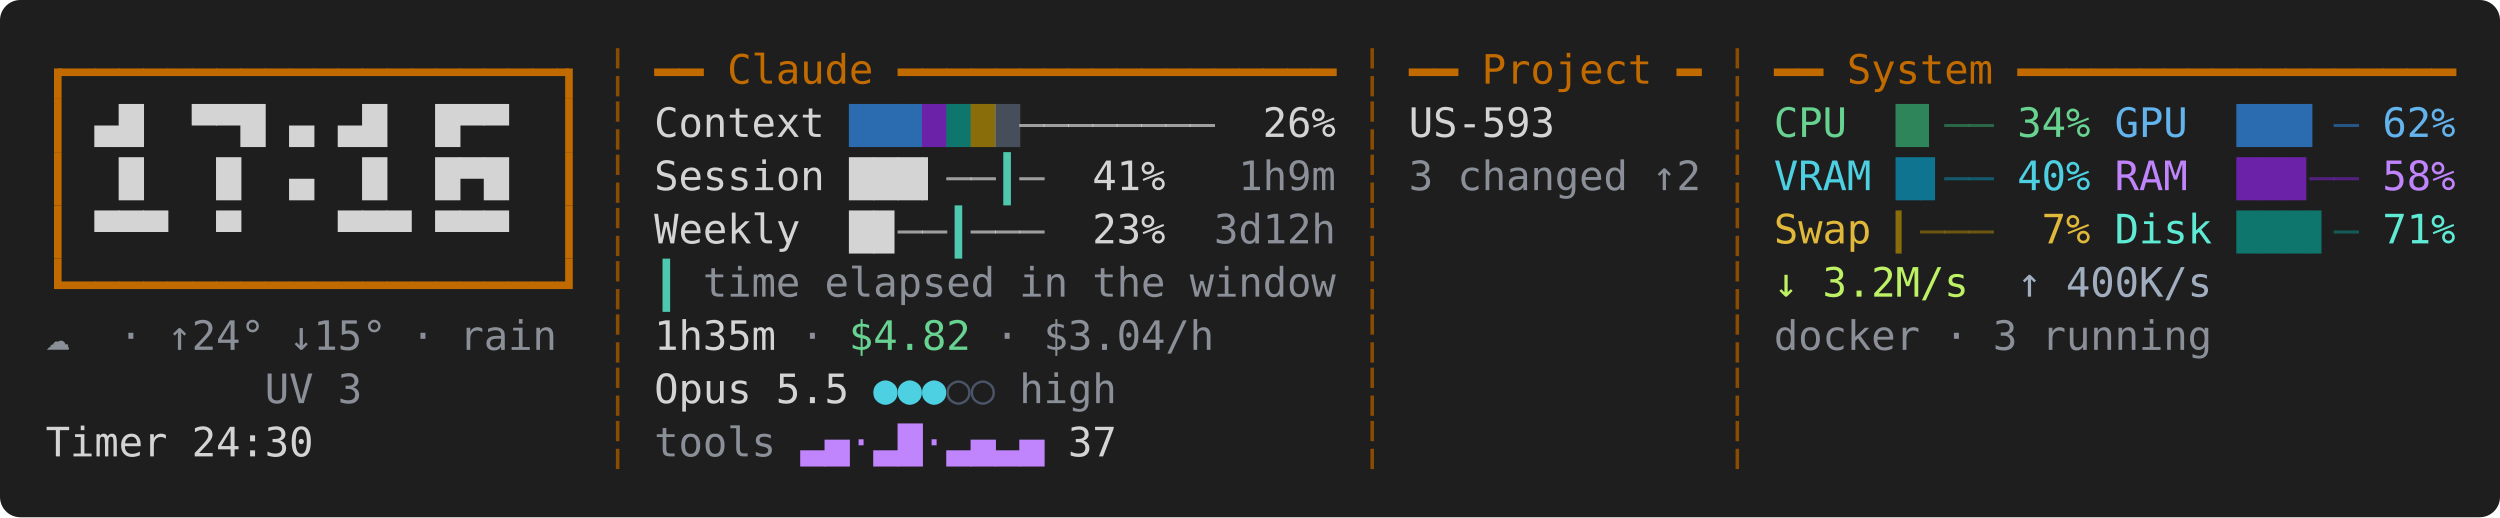
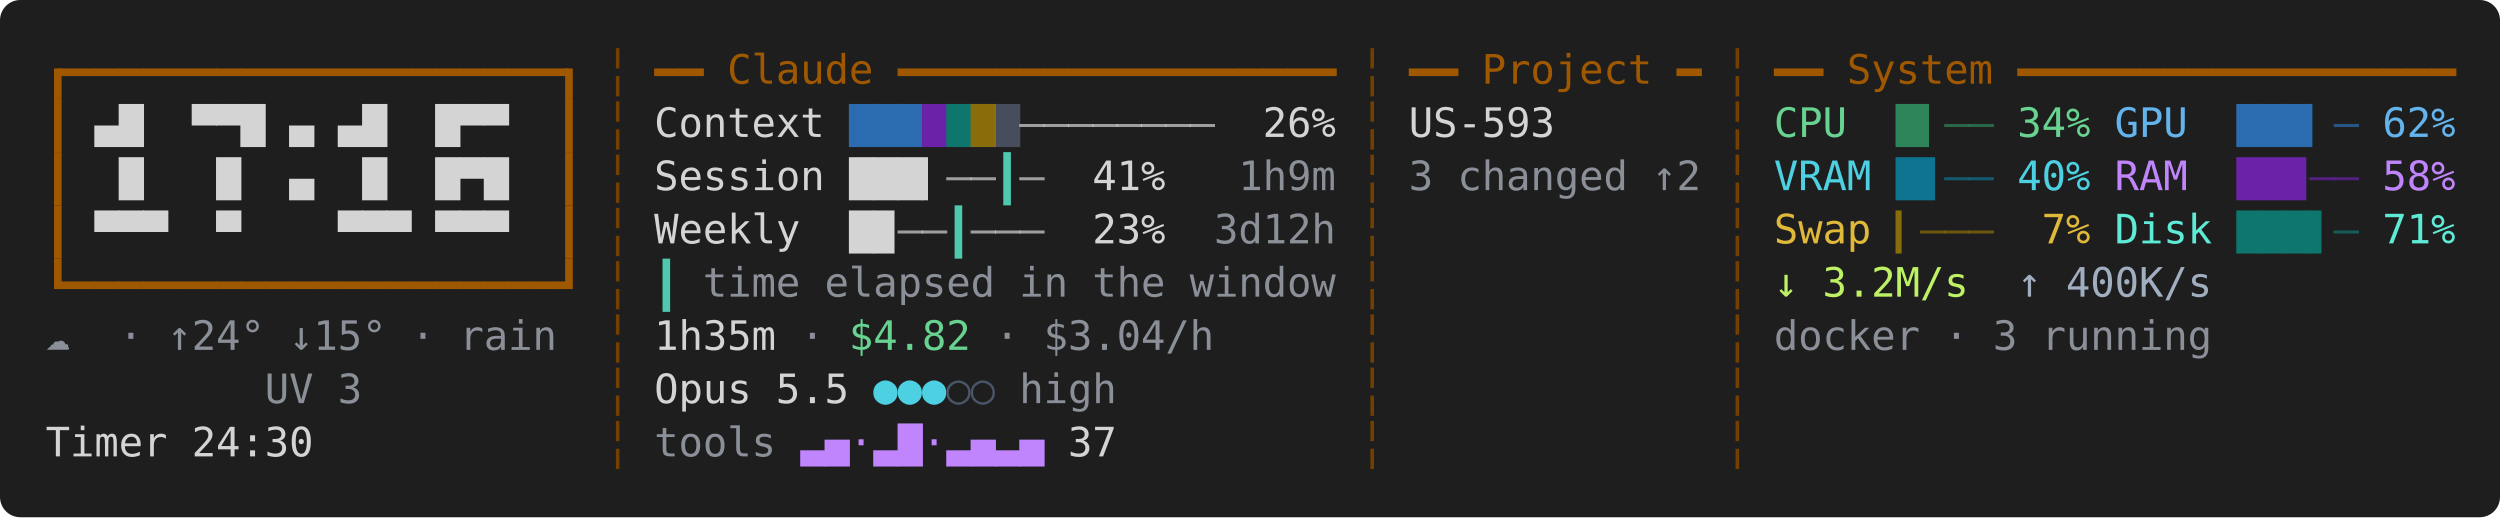
<svg xmlns="http://www.w3.org/2000/svg" width="986" height="204" viewBox="0 0 986 204" font-family="DejaVu Sans Mono, Menlo, Consolas, monospace" font-size="16">
  <rect width="986" height="204" rx="8" fill="#1e1e1e" />
-   <line x1="22.8" y1="28.5" x2="27.6" y2="28.5" stroke="#c06a00" stroke-width="3" />
-   <line x1="22.8" y1="27.0" x2="22.8" y2="39.0" stroke="#c06a00" stroke-width="3" />
-   <line x1="27.6" y1="28.5" x2="37.6" y2="28.5" stroke="#c06a00" stroke-width="3" />
-   <line x1="37.2" y1="28.5" x2="47.2" y2="28.5" stroke="#c06a00" stroke-width="3" />
-   <line x1="46.8" y1="28.5" x2="56.8" y2="28.5" stroke="#c06a00" stroke-width="3" />
-   <line x1="56.4" y1="28.5" x2="66.4" y2="28.5" stroke="#c06a00" stroke-width="3" />
-   <line x1="66.0" y1="28.5" x2="76.0" y2="28.5" stroke="#c06a00" stroke-width="3" />
-   <line x1="75.6" y1="28.5" x2="85.6" y2="28.5" stroke="#c06a00" stroke-width="3" />
-   <line x1="85.2" y1="28.5" x2="95.2" y2="28.5" stroke="#c06a00" stroke-width="3" />
-   <line x1="94.8" y1="28.5" x2="104.8" y2="28.5" stroke="#c06a00" stroke-width="3" />
-   <line x1="104.4" y1="28.5" x2="114.4" y2="28.5" stroke="#c06a00" stroke-width="3" />
-   <line x1="114.0" y1="28.5" x2="124.0" y2="28.5" stroke="#c06a00" stroke-width="3" />
-   <line x1="123.6" y1="28.5" x2="133.6" y2="28.5" stroke="#c06a00" stroke-width="3" />
-   <line x1="133.2" y1="28.5" x2="143.2" y2="28.5" stroke="#c06a00" stroke-width="3" />
-   <line x1="142.8" y1="28.5" x2="152.8" y2="28.5" stroke="#c06a00" stroke-width="3" />
-   <line x1="152.4" y1="28.5" x2="162.4" y2="28.5" stroke="#c06a00" stroke-width="3" />
-   <line x1="162.0" y1="28.5" x2="172.0" y2="28.5" stroke="#c06a00" stroke-width="3" />
-   <line x1="171.6" y1="28.5" x2="181.6" y2="28.5" stroke="#c06a00" stroke-width="3" />
-   <line x1="181.2" y1="28.5" x2="191.2" y2="28.5" stroke="#c06a00" stroke-width="3" />
-   <line x1="190.8" y1="28.5" x2="200.8" y2="28.5" stroke="#c06a00" stroke-width="3" />
-   <line x1="200.4" y1="28.5" x2="210.4" y2="28.5" stroke="#c06a00" stroke-width="3" />
-   <line x1="210.0" y1="28.5" x2="220.0" y2="28.5" stroke="#c06a00" stroke-width="3" />
-   <line x1="224.4" y1="28.5" x2="219.6" y2="28.5" stroke="#c06a00" stroke-width="3" />
-   <line x1="224.4" y1="27.0" x2="224.4" y2="39.0" stroke="#c06a00" stroke-width="3" />
-   <line x1="243.6" y1="19" x2="243.6" y2="27.0" stroke="#8a4c00" stroke-width="1.4" />
-   <line x1="243.6" y1="30.0" x2="243.6" y2="38" stroke="#8a4c00" stroke-width="1.4" />
-   <line x1="258.0" y1="28.5" x2="268.0" y2="28.5" stroke="#c06a00" stroke-width="3" />
-   <line x1="267.6" y1="28.5" x2="277.6" y2="28.5" stroke="#c06a00" stroke-width="3" />
-   <text x="286.8" y="33" fill="#c06a00">C</text>
-   <text x="296.4" y="33" fill="#c06a00">l</text>
-   <text x="306.0" y="33" fill="#c06a00">a</text>
-   <text x="315.6" y="33" fill="#c06a00">u</text>
-   <text x="325.2" y="33" fill="#c06a00">d</text>
-   <text x="334.8" y="33" fill="#c06a00">e</text>
-   <line x1="354.0" y1="28.5" x2="364.0" y2="28.5" stroke="#c06a00" stroke-width="3" />
-   <line x1="363.6" y1="28.5" x2="373.6" y2="28.5" stroke="#c06a00" stroke-width="3" />
-   <line x1="373.2" y1="28.5" x2="383.2" y2="28.5" stroke="#c06a00" stroke-width="3" />
-   <line x1="382.8" y1="28.5" x2="392.8" y2="28.5" stroke="#c06a00" stroke-width="3" />
-   <line x1="392.4" y1="28.5" x2="402.4" y2="28.5" stroke="#c06a00" stroke-width="3" />
-   <line x1="402.0" y1="28.5" x2="412.0" y2="28.5" stroke="#c06a00" stroke-width="3" />
-   <line x1="411.6" y1="28.5" x2="421.6" y2="28.5" stroke="#c06a00" stroke-width="3" />
-   <line x1="421.2" y1="28.5" x2="431.2" y2="28.5" stroke="#c06a00" stroke-width="3" />
-   <line x1="430.8" y1="28.5" x2="440.8" y2="28.5" stroke="#c06a00" stroke-width="3" />
-   <line x1="440.4" y1="28.5" x2="450.4" y2="28.5" stroke="#c06a00" stroke-width="3" />
-   <line x1="450.0" y1="28.5" x2="460.0" y2="28.5" stroke="#c06a00" stroke-width="3" />
-   <line x1="459.6" y1="28.5" x2="469.6" y2="28.5" stroke="#c06a00" stroke-width="3" />
-   <line x1="469.2" y1="28.5" x2="479.2" y2="28.5" stroke="#c06a00" stroke-width="3" />
-   <line x1="478.8" y1="28.5" x2="488.8" y2="28.5" stroke="#c06a00" stroke-width="3" />
-   <line x1="488.4" y1="28.5" x2="498.4" y2="28.5" stroke="#c06a00" stroke-width="3" />
-   <line x1="498.0" y1="28.5" x2="508.0" y2="28.5" stroke="#c06a00" stroke-width="3" />
-   <line x1="507.6" y1="28.5" x2="517.6" y2="28.5" stroke="#c06a00" stroke-width="3" />
-   <line x1="517.2" y1="28.5" x2="527.2" y2="28.5" stroke="#c06a00" stroke-width="3" />
-   <line x1="541.2" y1="19" x2="541.2" y2="27.0" stroke="#8a4c00" stroke-width="1.4" />
-   <line x1="541.2" y1="30.0" x2="541.2" y2="38" stroke="#8a4c00" stroke-width="1.4" />
-   <line x1="555.6" y1="28.5" x2="565.6" y2="28.5" stroke="#c06a00" stroke-width="3" />
-   <line x1="565.2" y1="28.5" x2="575.2" y2="28.5" stroke="#c06a00" stroke-width="3" />
-   <text x="584.4" y="33" fill="#c06a00">P</text>
-   <text x="594.0" y="33" fill="#c06a00">r</text>
-   <text x="603.6" y="33" fill="#c06a00">o</text>
-   <text x="613.2" y="33" fill="#c06a00">j</text>
-   <text x="622.8" y="33" fill="#c06a00">e</text>
-   <text x="632.4" y="33" fill="#c06a00">c</text>
-   <text x="642.0" y="33" fill="#c06a00">t</text>
-   <line x1="661.2" y1="28.5" x2="671.2" y2="28.5" stroke="#c06a00" stroke-width="3" />
-   <line x1="685.2" y1="19" x2="685.2" y2="27.0" stroke="#8a4c00" stroke-width="1.4" />
-   <line x1="685.2" y1="30.0" x2="685.2" y2="38" stroke="#8a4c00" stroke-width="1.4" />
-   <line x1="699.6" y1="28.5" x2="709.6" y2="28.5" stroke="#c06a00" stroke-width="3" />
-   <line x1="709.2" y1="28.5" x2="719.2" y2="28.5" stroke="#c06a00" stroke-width="3" />
-   <text x="728.4" y="33" fill="#c06a00">S</text>
-   <text x="738.0" y="33" fill="#c06a00">y</text>
-   <text x="747.6" y="33" fill="#c06a00">s</text>
-   <text x="757.2" y="33" fill="#c06a00">t</text>
-   <text x="766.8" y="33" fill="#c06a00">e</text>
-   <text x="776.4" y="33" fill="#c06a00">m</text>
-   <line x1="795.6" y1="28.5" x2="805.6" y2="28.5" stroke="#c06a00" stroke-width="3" />
-   <line x1="805.2" y1="28.5" x2="815.2" y2="28.5" stroke="#c06a00" stroke-width="3" />
-   <line x1="814.8" y1="28.5" x2="824.8" y2="28.5" stroke="#c06a00" stroke-width="3" />
-   <line x1="824.4" y1="28.5" x2="834.4" y2="28.5" stroke="#c06a00" stroke-width="3" />
-   <line x1="834.0" y1="28.5" x2="844.0" y2="28.5" stroke="#c06a00" stroke-width="3" />
-   <line x1="843.6" y1="28.5" x2="853.6" y2="28.5" stroke="#c06a00" stroke-width="3" />
-   <line x1="853.2" y1="28.5" x2="863.2" y2="28.5" stroke="#c06a00" stroke-width="3" />
-   <line x1="862.8" y1="28.5" x2="872.8" y2="28.5" stroke="#c06a00" stroke-width="3" />
-   <line x1="872.4" y1="28.5" x2="882.4" y2="28.5" stroke="#c06a00" stroke-width="3" />
-   <line x1="882.0" y1="28.5" x2="892.0" y2="28.5" stroke="#c06a00" stroke-width="3" />
-   <line x1="891.6" y1="28.5" x2="901.6" y2="28.5" stroke="#c06a00" stroke-width="3" />
-   <line x1="901.2" y1="28.5" x2="911.2" y2="28.5" stroke="#c06a00" stroke-width="3" />
-   <line x1="910.8" y1="28.5" x2="920.8" y2="28.5" stroke="#c06a00" stroke-width="3" />
-   <line x1="920.4" y1="28.5" x2="930.4" y2="28.5" stroke="#c06a00" stroke-width="3" />
-   <line x1="930.0" y1="28.5" x2="940.0" y2="28.5" stroke="#c06a00" stroke-width="3" />
-   <line x1="939.6" y1="28.5" x2="949.6" y2="28.5" stroke="#c06a00" stroke-width="3" />
-   <line x1="949.2" y1="28.5" x2="959.2" y2="28.5" stroke="#c06a00" stroke-width="3" />
-   <line x1="958.8" y1="28.5" x2="968.8" y2="28.5" stroke="#c06a00" stroke-width="3" />
-   <line x1="22.8" y1="39" x2="22.8" y2="60" stroke="#c06a00" stroke-width="3" />
+   <line x1="22.8" y1="28.5" x2="27.6" y2="28.5" stroke="#a05800" stroke-width="3" />
+   <line x1="22.8" y1="27.0" x2="22.8" y2="39.0" stroke="#a05800" stroke-width="3" />
+   <line x1="27.6" y1="28.5" x2="37.6" y2="28.5" stroke="#a05800" stroke-width="3" />
+   <line x1="37.2" y1="28.5" x2="47.2" y2="28.5" stroke="#a05800" stroke-width="3" />
+   <line x1="46.8" y1="28.5" x2="56.8" y2="28.5" stroke="#a05800" stroke-width="3" />
+   <line x1="56.4" y1="28.5" x2="66.4" y2="28.5" stroke="#a05800" stroke-width="3" />
+   <line x1="66.0" y1="28.5" x2="76.0" y2="28.5" stroke="#a05800" stroke-width="3" />
+   <line x1="75.6" y1="28.5" x2="85.6" y2="28.5" stroke="#a05800" stroke-width="3" />
+   <line x1="85.2" y1="28.5" x2="95.2" y2="28.5" stroke="#a05800" stroke-width="3" />
+   <line x1="94.8" y1="28.5" x2="104.8" y2="28.5" stroke="#a05800" stroke-width="3" />
+   <line x1="104.4" y1="28.5" x2="114.4" y2="28.5" stroke="#a05800" stroke-width="3" />
+   <line x1="114.0" y1="28.5" x2="124.0" y2="28.5" stroke="#a05800" stroke-width="3" />
+   <line x1="123.6" y1="28.5" x2="133.6" y2="28.5" stroke="#a05800" stroke-width="3" />
+   <line x1="133.2" y1="28.5" x2="143.2" y2="28.5" stroke="#a05800" stroke-width="3" />
+   <line x1="142.8" y1="28.5" x2="152.8" y2="28.5" stroke="#a05800" stroke-width="3" />
+   <line x1="152.4" y1="28.5" x2="162.4" y2="28.5" stroke="#a05800" stroke-width="3" />
+   <line x1="162.0" y1="28.5" x2="172.0" y2="28.5" stroke="#a05800" stroke-width="3" />
+   <line x1="171.6" y1="28.5" x2="181.6" y2="28.5" stroke="#a05800" stroke-width="3" />
+   <line x1="181.2" y1="28.5" x2="191.2" y2="28.5" stroke="#a05800" stroke-width="3" />
+   <line x1="190.8" y1="28.5" x2="200.8" y2="28.5" stroke="#a05800" stroke-width="3" />
+   <line x1="200.4" y1="28.5" x2="210.4" y2="28.5" stroke="#a05800" stroke-width="3" />
+   <line x1="210.0" y1="28.5" x2="220.0" y2="28.5" stroke="#a05800" stroke-width="3" />
+   <line x1="224.4" y1="28.5" x2="219.6" y2="28.5" stroke="#a05800" stroke-width="3" />
+   <line x1="224.4" y1="27.0" x2="224.4" y2="39.0" stroke="#a05800" stroke-width="3" />
+   <line x1="243.6" y1="19" x2="243.6" y2="27.0" stroke="#744000" stroke-width="1.4" />
+   <line x1="243.6" y1="30.0" x2="243.6" y2="38" stroke="#744000" stroke-width="1.4" />
+   <line x1="258.0" y1="28.5" x2="268.0" y2="28.5" stroke="#a05800" stroke-width="3" />
+   <line x1="267.6" y1="28.5" x2="277.6" y2="28.5" stroke="#a05800" stroke-width="3" />
+   <text x="286.8" y="33" fill="#a05800">C</text>
+   <text x="296.4" y="33" fill="#a05800">l</text>
+   <text x="306.0" y="33" fill="#a05800">a</text>
+   <text x="315.6" y="33" fill="#a05800">u</text>
+   <text x="325.2" y="33" fill="#a05800">d</text>
+   <text x="334.8" y="33" fill="#a05800">e</text>
+   <line x1="354.0" y1="28.5" x2="364.0" y2="28.5" stroke="#a05800" stroke-width="3" />
+   <line x1="363.6" y1="28.5" x2="373.6" y2="28.5" stroke="#a05800" stroke-width="3" />
+   <line x1="373.2" y1="28.5" x2="383.2" y2="28.5" stroke="#a05800" stroke-width="3" />
+   <line x1="382.8" y1="28.5" x2="392.8" y2="28.5" stroke="#a05800" stroke-width="3" />
+   <line x1="392.4" y1="28.5" x2="402.4" y2="28.5" stroke="#a05800" stroke-width="3" />
+   <line x1="402.0" y1="28.5" x2="412.0" y2="28.5" stroke="#a05800" stroke-width="3" />
+   <line x1="411.6" y1="28.5" x2="421.6" y2="28.5" stroke="#a05800" stroke-width="3" />
+   <line x1="421.2" y1="28.5" x2="431.2" y2="28.5" stroke="#a05800" stroke-width="3" />
+   <line x1="430.8" y1="28.5" x2="440.8" y2="28.5" stroke="#a05800" stroke-width="3" />
+   <line x1="440.4" y1="28.5" x2="450.4" y2="28.5" stroke="#a05800" stroke-width="3" />
+   <line x1="450.0" y1="28.5" x2="460.0" y2="28.5" stroke="#a05800" stroke-width="3" />
+   <line x1="459.6" y1="28.5" x2="469.6" y2="28.5" stroke="#a05800" stroke-width="3" />
+   <line x1="469.2" y1="28.5" x2="479.2" y2="28.5" stroke="#a05800" stroke-width="3" />
+   <line x1="478.8" y1="28.5" x2="488.8" y2="28.5" stroke="#a05800" stroke-width="3" />
+   <line x1="488.4" y1="28.5" x2="498.4" y2="28.5" stroke="#a05800" stroke-width="3" />
+   <line x1="498.0" y1="28.5" x2="508.0" y2="28.5" stroke="#a05800" stroke-width="3" />
+   <line x1="507.6" y1="28.5" x2="517.6" y2="28.5" stroke="#a05800" stroke-width="3" />
+   <line x1="517.2" y1="28.5" x2="527.2" y2="28.5" stroke="#a05800" stroke-width="3" />
+   <line x1="541.2" y1="19" x2="541.2" y2="27.0" stroke="#744000" stroke-width="1.4" />
+   <line x1="541.2" y1="30.0" x2="541.2" y2="38" stroke="#744000" stroke-width="1.4" />
+   <line x1="555.6" y1="28.5" x2="565.6" y2="28.5" stroke="#a05800" stroke-width="3" />
+   <line x1="565.2" y1="28.5" x2="575.2" y2="28.5" stroke="#a05800" stroke-width="3" />
+   <text x="584.4" y="33" fill="#a05800">P</text>
+   <text x="594.0" y="33" fill="#a05800">r</text>
+   <text x="603.6" y="33" fill="#a05800">o</text>
+   <text x="613.2" y="33" fill="#a05800">j</text>
+   <text x="622.8" y="33" fill="#a05800">e</text>
+   <text x="632.4" y="33" fill="#a05800">c</text>
+   <text x="642.0" y="33" fill="#a05800">t</text>
+   <line x1="661.2" y1="28.5" x2="671.2" y2="28.5" stroke="#a05800" stroke-width="3" />
+   <line x1="685.2" y1="19" x2="685.2" y2="27.0" stroke="#744000" stroke-width="1.4" />
+   <line x1="685.2" y1="30.0" x2="685.2" y2="38" stroke="#744000" stroke-width="1.4" />
+   <line x1="699.6" y1="28.5" x2="709.6" y2="28.5" stroke="#a05800" stroke-width="3" />
+   <line x1="709.2" y1="28.5" x2="719.2" y2="28.5" stroke="#a05800" stroke-width="3" />
+   <text x="728.4" y="33" fill="#a05800">S</text>
+   <text x="738.0" y="33" fill="#a05800">y</text>
+   <text x="747.6" y="33" fill="#a05800">s</text>
+   <text x="757.2" y="33" fill="#a05800">t</text>
+   <text x="766.8" y="33" fill="#a05800">e</text>
+   <text x="776.4" y="33" fill="#a05800">m</text>
+   <line x1="795.6" y1="28.5" x2="805.6" y2="28.5" stroke="#a05800" stroke-width="3" />
+   <line x1="805.2" y1="28.5" x2="815.2" y2="28.5" stroke="#a05800" stroke-width="3" />
+   <line x1="814.8" y1="28.5" x2="824.8" y2="28.5" stroke="#a05800" stroke-width="3" />
+   <line x1="824.4" y1="28.5" x2="834.4" y2="28.5" stroke="#a05800" stroke-width="3" />
+   <line x1="834.0" y1="28.5" x2="844.0" y2="28.5" stroke="#a05800" stroke-width="3" />
+   <line x1="843.6" y1="28.5" x2="853.6" y2="28.5" stroke="#a05800" stroke-width="3" />
+   <line x1="853.2" y1="28.5" x2="863.2" y2="28.5" stroke="#a05800" stroke-width="3" />
+   <line x1="862.8" y1="28.5" x2="872.8" y2="28.5" stroke="#a05800" stroke-width="3" />
+   <line x1="872.4" y1="28.5" x2="882.4" y2="28.5" stroke="#a05800" stroke-width="3" />
+   <line x1="882.0" y1="28.5" x2="892.0" y2="28.5" stroke="#a05800" stroke-width="3" />
+   <line x1="891.6" y1="28.5" x2="901.6" y2="28.5" stroke="#a05800" stroke-width="3" />
+   <line x1="901.2" y1="28.5" x2="911.2" y2="28.5" stroke="#a05800" stroke-width="3" />
+   <line x1="910.8" y1="28.5" x2="920.8" y2="28.5" stroke="#a05800" stroke-width="3" />
+   <line x1="920.4" y1="28.5" x2="930.4" y2="28.5" stroke="#a05800" stroke-width="3" />
+   <line x1="930.0" y1="28.5" x2="940.0" y2="28.5" stroke="#a05800" stroke-width="3" />
+   <line x1="939.6" y1="28.5" x2="949.6" y2="28.5" stroke="#a05800" stroke-width="3" />
+   <line x1="949.2" y1="28.5" x2="959.2" y2="28.5" stroke="#a05800" stroke-width="3" />
+   <line x1="958.8" y1="28.5" x2="968.8" y2="28.5" stroke="#a05800" stroke-width="3" />
+   <line x1="22.8" y1="39" x2="22.8" y2="60" stroke="#a05800" stroke-width="3" />
  <rect x="37.2" y="49.5" width="10.0" height="8.5" fill="#d4d4d4" />
  <rect x="46.8" y="41" width="10.0" height="17" fill="#d4d4d4" />
  <rect x="75.6" y="41" width="10.0" height="8.5" fill="#d4d4d4" />
  <rect x="85.2" y="41" width="10.0" height="8.5" fill="#d4d4d4" />
  <rect x="94.8" y="41" width="10.0" height="17" fill="#d4d4d4" />
  <rect x="114.0" y="49.5" width="10.0" height="8.5" fill="#d4d4d4" />
  <rect x="133.2" y="49.5" width="10.0" height="8.5" fill="#d4d4d4" />
  <rect x="142.8" y="41" width="10.0" height="17" fill="#d4d4d4" />
  <rect x="171.6" y="41" width="10.0" height="17" fill="#d4d4d4" />
  <rect x="181.2" y="41" width="10.0" height="8.5" fill="#d4d4d4" />
  <rect x="190.8" y="41" width="10.0" height="8.5" fill="#d4d4d4" />
-   <line x1="224.4" y1="39" x2="224.4" y2="60" stroke="#c06a00" stroke-width="3" />
-   <line x1="243.6" y1="40" x2="243.6" y2="48.0" stroke="#8a4c00" stroke-width="1.4" />
-   <line x1="243.6" y1="51.0" x2="243.6" y2="59" stroke="#8a4c00" stroke-width="1.4" />
+   <line x1="224.4" y1="39" x2="224.4" y2="60" stroke="#a05800" stroke-width="3" />
+   <line x1="243.6" y1="40" x2="243.6" y2="48.0" stroke="#744000" stroke-width="1.4" />
+   <line x1="243.6" y1="51.0" x2="243.6" y2="59" stroke="#744000" stroke-width="1.4" />
  <text x="258.0" y="54" fill="#d4d4d4">C</text>
  <text x="267.6" y="54" fill="#d4d4d4">o</text>
  <text x="277.2" y="54" fill="#d4d4d4">n</text>
  <text x="286.8" y="54" fill="#d4d4d4">t</text>
  <text x="296.4" y="54" fill="#d4d4d4">e</text>
  <text x="306.0" y="54" fill="#d4d4d4">x</text>
  <text x="315.6" y="54" fill="#d4d4d4">t</text>
  <rect x="334.8" y="41" width="10.0" height="17" fill="#2b6cb0" />
  <rect x="344.4" y="41" width="10.0" height="17" fill="#2b6cb0" />
  <rect x="354.0" y="41" width="10.0" height="17" fill="#2b6cb0" />
  <rect x="363.6" y="41" width="10.0" height="17" fill="#6b21a8" />
  <rect x="373.2" y="41" width="10.0" height="17" fill="#0f766e" />
  <rect x="382.8" y="41" width="10.0" height="17" fill="#8a6d0b" />
  <rect x="392.4" y="41" width="10.0" height="17" fill="#64748b" opacity="0.55" />
  <line x1="402.0" y1="49.5" x2="412.0" y2="49.5" stroke="#d4d4d4" stroke-width="1.2" opacity="0.7" />
  <line x1="411.6" y1="49.5" x2="421.6" y2="49.5" stroke="#d4d4d4" stroke-width="1.2" opacity="0.7" />
  <line x1="421.2" y1="49.5" x2="431.2" y2="49.5" stroke="#d4d4d4" stroke-width="1.2" opacity="0.7" />
  <line x1="430.8" y1="49.5" x2="440.8" y2="49.5" stroke="#d4d4d4" stroke-width="1.2" opacity="0.7" />
  <line x1="440.4" y1="49.5" x2="450.4" y2="49.5" stroke="#d4d4d4" stroke-width="1.2" opacity="0.7" />
  <line x1="450.0" y1="49.5" x2="460.0" y2="49.5" stroke="#d4d4d4" stroke-width="1.2" opacity="0.7" />
  <line x1="459.6" y1="49.5" x2="469.6" y2="49.5" stroke="#d4d4d4" stroke-width="1.2" opacity="0.7" />
  <line x1="469.2" y1="49.5" x2="479.2" y2="49.5" stroke="#d4d4d4" stroke-width="1.2" opacity="0.7" />
  <text x="498.0" y="54" fill="#d4d4d4">2</text>
  <text x="507.6" y="54" fill="#d4d4d4">6</text>
  <text x="517.2" y="54" fill="#d4d4d4">%</text>
-   <line x1="541.2" y1="40" x2="541.2" y2="48.0" stroke="#8a4c00" stroke-width="1.4" />
-   <line x1="541.2" y1="51.0" x2="541.2" y2="59" stroke="#8a4c00" stroke-width="1.4" />
+   <line x1="541.2" y1="40" x2="541.2" y2="48.0" stroke="#744000" stroke-width="1.4" />
+   <line x1="541.2" y1="51.0" x2="541.2" y2="59" stroke="#744000" stroke-width="1.4" />
  <text x="555.6" y="54" fill="#d4d4d4">U</text>
  <text x="565.2" y="54" fill="#d4d4d4">S</text>
  <text x="574.8" y="54" fill="#d4d4d4">-</text>
  <text x="584.4" y="54" fill="#d4d4d4">5</text>
  <text x="594.0" y="54" fill="#d4d4d4">9</text>
  <text x="603.6" y="54" fill="#d4d4d4">3</text>
-   <line x1="685.2" y1="40" x2="685.2" y2="48.0" stroke="#8a4c00" stroke-width="1.4" />
-   <line x1="685.2" y1="51.0" x2="685.2" y2="59" stroke="#8a4c00" stroke-width="1.4" />
+   <line x1="685.2" y1="40" x2="685.2" y2="48.0" stroke="#744000" stroke-width="1.4" />
+   <line x1="685.2" y1="51.0" x2="685.2" y2="59" stroke="#744000" stroke-width="1.4" />
  <text x="699.6" y="54" fill="#68d391">C</text>
  <text x="709.2" y="54" fill="#68d391">P</text>
  <text x="718.8" y="54" fill="#68d391">U</text>
  <rect x="747.6" y="41" width="10.0" height="17" fill="#2f855a" />
  <rect x="757.2" y="41" width="3.6" height="17" fill="#2f855a" />
  <line x1="766.8" y1="49.5" x2="776.8" y2="49.5" stroke="#2f855a" stroke-width="1.2" opacity="0.7" />
  <line x1="776.4" y1="49.5" x2="786.4" y2="49.5" stroke="#2f855a" stroke-width="1.2" opacity="0.7" />
  <text x="795.6" y="54" fill="#68d391">3</text>
  <text x="805.2" y="54" fill="#68d391">4</text>
  <text x="814.8" y="54" fill="#68d391">%</text>
  <text x="834.0" y="54" fill="#63b3ed">G</text>
  <text x="843.6" y="54" fill="#63b3ed">P</text>
  <text x="853.2" y="54" fill="#63b3ed">U</text>
  <rect x="882.0" y="41" width="10.0" height="17" fill="#2b6cb0" />
  <rect x="891.6" y="41" width="10.0" height="17" fill="#2b6cb0" />
  <rect x="901.2" y="41" width="10.0" height="17" fill="#2b6cb0" />
  <rect x="910.8" y="41" width="1.2" height="17" fill="#2b6cb0" />
  <line x1="920.4" y1="49.5" x2="930.4" y2="49.5" stroke="#2b6cb0" stroke-width="1.2" opacity="0.7" />
  <text x="939.6" y="54" fill="#63b3ed">6</text>
  <text x="949.2" y="54" fill="#63b3ed">2</text>
  <text x="958.8" y="54" fill="#63b3ed">%</text>
-   <line x1="22.8" y1="60" x2="22.8" y2="81" stroke="#c06a00" stroke-width="3" />
+   <line x1="22.8" y1="60" x2="22.8" y2="81" stroke="#a05800" stroke-width="3" />
  <rect x="46.8" y="62" width="10.0" height="17" fill="#d4d4d4" />
  <rect x="85.2" y="62" width="10.0" height="17" fill="#d4d4d4" />
  <rect x="114.0" y="70.5" width="10.0" height="8.5" fill="#d4d4d4" />
  <rect x="142.8" y="62" width="10.0" height="17" fill="#d4d4d4" />
  <rect x="171.6" y="62" width="10.0" height="17" fill="#d4d4d4" />
  <rect x="181.2" y="62" width="10.0" height="8.5" fill="#d4d4d4" />
  <rect x="190.8" y="62" width="10.0" height="17" fill="#d4d4d4" />
-   <line x1="224.4" y1="60" x2="224.4" y2="81" stroke="#c06a00" stroke-width="3" />
-   <line x1="243.6" y1="61" x2="243.6" y2="69.0" stroke="#8a4c00" stroke-width="1.4" />
-   <line x1="243.6" y1="72.0" x2="243.6" y2="80" stroke="#8a4c00" stroke-width="1.4" />
+   <line x1="224.4" y1="60" x2="224.4" y2="81" stroke="#a05800" stroke-width="3" />
+   <line x1="243.6" y1="61" x2="243.6" y2="69.0" stroke="#744000" stroke-width="1.4" />
+   <line x1="243.6" y1="72.0" x2="243.6" y2="80" stroke="#744000" stroke-width="1.4" />
  <text x="258.0" y="75" fill="#d4d4d4">S</text>
  <text x="267.6" y="75" fill="#d4d4d4">e</text>
  <text x="277.2" y="75" fill="#d4d4d4">s</text>
  <text x="286.8" y="75" fill="#d4d4d4">s</text>
  <text x="296.4" y="75" fill="#d4d4d4">i</text>
  <text x="306.0" y="75" fill="#d4d4d4">o</text>
  <text x="315.6" y="75" fill="#d4d4d4">n</text>
  <rect x="334.8" y="62" width="10.0" height="17" fill="#d4d4d4" />
  <rect x="344.4" y="62" width="10.0" height="17" fill="#d4d4d4" />
  <rect x="354.0" y="62" width="10.0" height="17" fill="#d4d4d4" />
  <rect x="363.6" y="62" width="2.4" height="17" fill="#d4d4d4" />
  <line x1="373.2" y1="70.5" x2="383.2" y2="70.5" stroke="#d4d4d4" stroke-width="1.2" opacity="0.7" />
  <line x1="382.8" y1="70.5" x2="392.8" y2="70.5" stroke="#d4d4d4" stroke-width="1.2" opacity="0.7" />
  <line x1="397.2" y1="60" x2="397.2" y2="81" stroke="#4ec9b0" stroke-width="3" />
  <line x1="402.0" y1="70.5" x2="412.0" y2="70.5" stroke="#d4d4d4" stroke-width="1.2" opacity="0.7" />
  <text x="430.8" y="75" fill="#d4d4d4">4</text>
  <text x="440.4" y="75" fill="#d4d4d4">1</text>
  <text x="450.0" y="75" fill="#d4d4d4">%</text>
  <text x="488.4" y="75" fill="#8a8f98">1</text>
  <text x="498.0" y="75" fill="#8a8f98">h</text>
  <text x="507.6" y="75" fill="#8a8f98">9</text>
  <text x="517.2" y="75" fill="#8a8f98">m</text>
-   <line x1="541.2" y1="61" x2="541.2" y2="69.0" stroke="#8a4c00" stroke-width="1.4" />
-   <line x1="541.2" y1="72.0" x2="541.2" y2="80" stroke="#8a4c00" stroke-width="1.4" />
+   <line x1="541.2" y1="61" x2="541.2" y2="69.0" stroke="#744000" stroke-width="1.4" />
+   <line x1="541.2" y1="72.0" x2="541.2" y2="80" stroke="#744000" stroke-width="1.4" />
  <text x="555.6" y="75" fill="#8a8f98">3</text>
  <text x="574.8" y="75" fill="#8a8f98">c</text>
  <text x="584.4" y="75" fill="#8a8f98">h</text>
  <text x="594.0" y="75" fill="#8a8f98">a</text>
  <text x="603.6" y="75" fill="#8a8f98">n</text>
  <text x="613.2" y="75" fill="#8a8f98">g</text>
  <text x="622.8" y="75" fill="#8a8f98">e</text>
  <text x="632.4" y="75" fill="#8a8f98">d</text>
  <text x="651.6" y="75" fill="#8a8f98">↑</text>
  <text x="661.2" y="75" fill="#8a8f98">2</text>
-   <line x1="685.2" y1="61" x2="685.2" y2="69.0" stroke="#8a4c00" stroke-width="1.4" />
-   <line x1="685.2" y1="72.0" x2="685.2" y2="80" stroke="#8a4c00" stroke-width="1.4" />
+   <line x1="685.2" y1="61" x2="685.2" y2="69.0" stroke="#744000" stroke-width="1.4" />
+   <line x1="685.2" y1="72.0" x2="685.2" y2="80" stroke="#744000" stroke-width="1.4" />
  <text x="699.6" y="75" fill="#4dd0e1">V</text>
  <text x="709.2" y="75" fill="#4dd0e1">R</text>
  <text x="718.8" y="75" fill="#4dd0e1">A</text>
  <text x="728.4" y="75" fill="#4dd0e1">M</text>
  <rect x="747.6" y="62" width="10.0" height="17" fill="#0e7490" />
  <rect x="757.2" y="62" width="6.0" height="17" fill="#0e7490" />
  <line x1="766.8" y1="70.5" x2="776.8" y2="70.5" stroke="#0e7490" stroke-width="1.2" opacity="0.7" />
  <line x1="776.4" y1="70.5" x2="786.4" y2="70.5" stroke="#0e7490" stroke-width="1.2" opacity="0.7" />
  <text x="795.6" y="75" fill="#4dd0e1">4</text>
  <text x="805.2" y="75" fill="#4dd0e1">0</text>
  <text x="814.8" y="75" fill="#4dd0e1">%</text>
  <text x="834.0" y="75" fill="#c084fc">R</text>
  <text x="843.6" y="75" fill="#c084fc">A</text>
  <text x="853.2" y="75" fill="#c084fc">M</text>
  <rect x="882.0" y="62" width="10.0" height="17" fill="#6b21a8" />
  <rect x="891.6" y="62" width="10.0" height="17" fill="#6b21a8" />
  <rect x="901.2" y="62" width="8.4" height="17" fill="#6b21a8" />
  <line x1="910.8" y1="70.5" x2="920.8" y2="70.5" stroke="#6b21a8" stroke-width="1.2" opacity="0.7" />
  <line x1="920.4" y1="70.5" x2="930.4" y2="70.5" stroke="#6b21a8" stroke-width="1.2" opacity="0.7" />
  <text x="939.6" y="75" fill="#c084fc">5</text>
  <text x="949.2" y="75" fill="#c084fc">8</text>
  <text x="958.8" y="75" fill="#c084fc">%</text>
-   <line x1="22.8" y1="81" x2="22.8" y2="102" stroke="#c06a00" stroke-width="3" />
+   <line x1="22.8" y1="81" x2="22.8" y2="102" stroke="#a05800" stroke-width="3" />
  <rect x="37.2" y="83" width="10.0" height="8.5" fill="#d4d4d4" />
  <rect x="46.8" y="83" width="10.0" height="8.5" fill="#d4d4d4" />
  <rect x="56.4" y="83" width="10.0" height="8.5" fill="#d4d4d4" />
  <rect x="85.2" y="83" width="10.0" height="8.5" fill="#d4d4d4" />
  <rect x="133.2" y="83" width="10.0" height="8.5" fill="#d4d4d4" />
  <rect x="142.8" y="83" width="10.0" height="8.5" fill="#d4d4d4" />
  <rect x="152.4" y="83" width="10.0" height="8.5" fill="#d4d4d4" />
  <rect x="171.6" y="83" width="10.0" height="8.5" fill="#d4d4d4" />
  <rect x="181.2" y="83" width="10.0" height="8.5" fill="#d4d4d4" />
  <rect x="190.8" y="83" width="10.0" height="8.5" fill="#d4d4d4" />
-   <line x1="224.4" y1="81" x2="224.4" y2="102" stroke="#c06a00" stroke-width="3" />
-   <line x1="243.6" y1="82" x2="243.6" y2="90.0" stroke="#8a4c00" stroke-width="1.4" />
-   <line x1="243.6" y1="93.0" x2="243.6" y2="101" stroke="#8a4c00" stroke-width="1.4" />
+   <line x1="224.4" y1="81" x2="224.4" y2="102" stroke="#a05800" stroke-width="3" />
+   <line x1="243.6" y1="82" x2="243.6" y2="90.0" stroke="#744000" stroke-width="1.4" />
+   <line x1="243.6" y1="93.0" x2="243.6" y2="101" stroke="#744000" stroke-width="1.4" />
  <text x="258.0" y="96" fill="#d4d4d4">W</text>
  <text x="267.6" y="96" fill="#d4d4d4">e</text>
  <text x="277.2" y="96" fill="#d4d4d4">e</text>
  <text x="286.8" y="96" fill="#d4d4d4">k</text>
  <text x="296.4" y="96" fill="#d4d4d4">l</text>
  <text x="306.0" y="96" fill="#d4d4d4">y</text>
  <rect x="334.8" y="83" width="10.0" height="17" fill="#d4d4d4" />
  <rect x="344.4" y="83" width="8.4" height="17" fill="#d4d4d4" />
  <line x1="354.0" y1="91.5" x2="364.0" y2="91.5" stroke="#d4d4d4" stroke-width="1.2" opacity="0.7" />
  <line x1="363.6" y1="91.5" x2="373.6" y2="91.5" stroke="#d4d4d4" stroke-width="1.2" opacity="0.7" />
  <line x1="378.0" y1="81" x2="378.0" y2="102" stroke="#4ec9b0" stroke-width="3" />
  <line x1="382.8" y1="91.5" x2="392.8" y2="91.5" stroke="#d4d4d4" stroke-width="1.2" opacity="0.7" />
  <line x1="392.4" y1="91.5" x2="402.4" y2="91.5" stroke="#d4d4d4" stroke-width="1.2" opacity="0.7" />
  <line x1="402.0" y1="91.5" x2="412.0" y2="91.5" stroke="#d4d4d4" stroke-width="1.2" opacity="0.7" />
  <text x="430.8" y="96" fill="#d4d4d4">2</text>
  <text x="440.4" y="96" fill="#d4d4d4">3</text>
  <text x="450.0" y="96" fill="#d4d4d4">%</text>
  <text x="478.8" y="96" fill="#8a8f98">3</text>
  <text x="488.4" y="96" fill="#8a8f98">d</text>
  <text x="498.0" y="96" fill="#8a8f98">1</text>
  <text x="507.6" y="96" fill="#8a8f98">2</text>
  <text x="517.2" y="96" fill="#8a8f98">h</text>
-   <line x1="541.2" y1="82" x2="541.2" y2="90.0" stroke="#8a4c00" stroke-width="1.4" />
-   <line x1="541.2" y1="93.0" x2="541.2" y2="101" stroke="#8a4c00" stroke-width="1.4" />
-   <line x1="685.2" y1="82" x2="685.2" y2="90.0" stroke="#8a4c00" stroke-width="1.4" />
-   <line x1="685.2" y1="93.0" x2="685.2" y2="101" stroke="#8a4c00" stroke-width="1.4" />
+   <line x1="541.2" y1="82" x2="541.2" y2="90.0" stroke="#744000" stroke-width="1.4" />
+   <line x1="541.2" y1="93.0" x2="541.2" y2="101" stroke="#744000" stroke-width="1.4" />
+   <line x1="685.2" y1="82" x2="685.2" y2="90.0" stroke="#744000" stroke-width="1.4" />
+   <line x1="685.2" y1="93.0" x2="685.2" y2="101" stroke="#744000" stroke-width="1.4" />
  <text x="699.6" y="96" fill="#e0b83a">S</text>
  <text x="709.2" y="96" fill="#e0b83a">w</text>
  <text x="718.8" y="96" fill="#e0b83a">a</text>
  <text x="728.4" y="96" fill="#e0b83a">p</text>
  <rect x="747.6" y="83" width="2.4" height="17" fill="#8a6d0b" />
  <line x1="757.2" y1="91.5" x2="767.2" y2="91.5" stroke="#8a6d0b" stroke-width="1.2" opacity="0.7" />
  <line x1="766.8" y1="91.5" x2="776.8" y2="91.5" stroke="#8a6d0b" stroke-width="1.2" opacity="0.7" />
  <line x1="776.4" y1="91.5" x2="786.4" y2="91.5" stroke="#8a6d0b" stroke-width="1.2" opacity="0.7" />
  <text x="805.2" y="96" fill="#e0b83a">7</text>
  <text x="814.8" y="96" fill="#e0b83a">%</text>
  <text x="834.0" y="96" fill="#5eead4">D</text>
  <text x="843.6" y="96" fill="#5eead4">i</text>
  <text x="853.2" y="96" fill="#5eead4">s</text>
  <text x="862.8" y="96" fill="#5eead4">k</text>
  <rect x="882.0" y="83" width="10.0" height="17" fill="#0f766e" />
  <rect x="891.6" y="83" width="10.0" height="17" fill="#0f766e" />
  <rect x="901.2" y="83" width="10.0" height="17" fill="#0f766e" />
  <rect x="910.8" y="83" width="4.8" height="17" fill="#0f766e" />
  <line x1="920.4" y1="91.5" x2="930.4" y2="91.5" stroke="#0f766e" stroke-width="1.2" opacity="0.7" />
  <text x="939.6" y="96" fill="#5eead4">7</text>
  <text x="949.2" y="96" fill="#5eead4">1</text>
  <text x="958.8" y="96" fill="#5eead4">%</text>
-   <line x1="22.8" y1="112.5" x2="27.6" y2="112.5" stroke="#c06a00" stroke-width="3" />
-   <line x1="22.8" y1="114.0" x2="22.8" y2="102.0" stroke="#c06a00" stroke-width="3" />
-   <line x1="27.6" y1="112.5" x2="37.6" y2="112.5" stroke="#c06a00" stroke-width="3" />
-   <line x1="37.2" y1="112.5" x2="47.2" y2="112.5" stroke="#c06a00" stroke-width="3" />
-   <line x1="46.8" y1="112.5" x2="56.8" y2="112.5" stroke="#c06a00" stroke-width="3" />
-   <line x1="56.4" y1="112.5" x2="66.4" y2="112.5" stroke="#c06a00" stroke-width="3" />
-   <line x1="66.0" y1="112.5" x2="76.0" y2="112.5" stroke="#c06a00" stroke-width="3" />
-   <line x1="75.6" y1="112.5" x2="85.6" y2="112.5" stroke="#c06a00" stroke-width="3" />
-   <line x1="85.2" y1="112.5" x2="95.2" y2="112.5" stroke="#c06a00" stroke-width="3" />
-   <line x1="94.8" y1="112.5" x2="104.8" y2="112.5" stroke="#c06a00" stroke-width="3" />
-   <line x1="104.4" y1="112.5" x2="114.4" y2="112.5" stroke="#c06a00" stroke-width="3" />
-   <line x1="114.0" y1="112.5" x2="124.0" y2="112.5" stroke="#c06a00" stroke-width="3" />
-   <line x1="123.6" y1="112.5" x2="133.6" y2="112.5" stroke="#c06a00" stroke-width="3" />
-   <line x1="133.2" y1="112.5" x2="143.2" y2="112.5" stroke="#c06a00" stroke-width="3" />
-   <line x1="142.8" y1="112.5" x2="152.8" y2="112.5" stroke="#c06a00" stroke-width="3" />
-   <line x1="152.4" y1="112.5" x2="162.4" y2="112.5" stroke="#c06a00" stroke-width="3" />
-   <line x1="162.0" y1="112.5" x2="172.0" y2="112.5" stroke="#c06a00" stroke-width="3" />
-   <line x1="171.6" y1="112.5" x2="181.6" y2="112.5" stroke="#c06a00" stroke-width="3" />
-   <line x1="181.2" y1="112.5" x2="191.2" y2="112.5" stroke="#c06a00" stroke-width="3" />
-   <line x1="190.8" y1="112.5" x2="200.8" y2="112.5" stroke="#c06a00" stroke-width="3" />
-   <line x1="200.4" y1="112.5" x2="210.4" y2="112.5" stroke="#c06a00" stroke-width="3" />
-   <line x1="210.0" y1="112.5" x2="220.0" y2="112.5" stroke="#c06a00" stroke-width="3" />
-   <line x1="224.4" y1="112.5" x2="219.6" y2="112.5" stroke="#c06a00" stroke-width="3" />
-   <line x1="224.4" y1="114.0" x2="224.4" y2="102.0" stroke="#c06a00" stroke-width="3" />
-   <line x1="243.6" y1="103" x2="243.6" y2="111.0" stroke="#8a4c00" stroke-width="1.4" />
-   <line x1="243.6" y1="114.0" x2="243.6" y2="122" stroke="#8a4c00" stroke-width="1.4" />
+   <line x1="22.8" y1="112.5" x2="27.6" y2="112.5" stroke="#a05800" stroke-width="3" />
+   <line x1="22.8" y1="114.0" x2="22.8" y2="102.0" stroke="#a05800" stroke-width="3" />
+   <line x1="27.6" y1="112.5" x2="37.6" y2="112.5" stroke="#a05800" stroke-width="3" />
+   <line x1="37.2" y1="112.5" x2="47.2" y2="112.5" stroke="#a05800" stroke-width="3" />
+   <line x1="46.8" y1="112.5" x2="56.8" y2="112.5" stroke="#a05800" stroke-width="3" />
+   <line x1="56.4" y1="112.5" x2="66.4" y2="112.5" stroke="#a05800" stroke-width="3" />
+   <line x1="66.0" y1="112.5" x2="76.0" y2="112.5" stroke="#a05800" stroke-width="3" />
+   <line x1="75.6" y1="112.5" x2="85.6" y2="112.5" stroke="#a05800" stroke-width="3" />
+   <line x1="85.2" y1="112.5" x2="95.2" y2="112.5" stroke="#a05800" stroke-width="3" />
+   <line x1="94.8" y1="112.5" x2="104.8" y2="112.5" stroke="#a05800" stroke-width="3" />
+   <line x1="104.4" y1="112.5" x2="114.4" y2="112.5" stroke="#a05800" stroke-width="3" />
+   <line x1="114.0" y1="112.5" x2="124.0" y2="112.5" stroke="#a05800" stroke-width="3" />
+   <line x1="123.6" y1="112.5" x2="133.6" y2="112.5" stroke="#a05800" stroke-width="3" />
+   <line x1="133.2" y1="112.5" x2="143.2" y2="112.5" stroke="#a05800" stroke-width="3" />
+   <line x1="142.8" y1="112.5" x2="152.8" y2="112.5" stroke="#a05800" stroke-width="3" />
+   <line x1="152.4" y1="112.5" x2="162.4" y2="112.5" stroke="#a05800" stroke-width="3" />
+   <line x1="162.0" y1="112.5" x2="172.0" y2="112.5" stroke="#a05800" stroke-width="3" />
+   <line x1="171.6" y1="112.5" x2="181.6" y2="112.5" stroke="#a05800" stroke-width="3" />
+   <line x1="181.2" y1="112.5" x2="191.2" y2="112.5" stroke="#a05800" stroke-width="3" />
+   <line x1="190.8" y1="112.5" x2="200.8" y2="112.5" stroke="#a05800" stroke-width="3" />
+   <line x1="200.4" y1="112.5" x2="210.4" y2="112.5" stroke="#a05800" stroke-width="3" />
+   <line x1="210.0" y1="112.5" x2="220.0" y2="112.5" stroke="#a05800" stroke-width="3" />
+   <line x1="224.4" y1="112.5" x2="219.6" y2="112.5" stroke="#a05800" stroke-width="3" />
+   <line x1="224.4" y1="114.0" x2="224.4" y2="102.0" stroke="#a05800" stroke-width="3" />
+   <line x1="243.6" y1="103" x2="243.6" y2="111.0" stroke="#744000" stroke-width="1.4" />
+   <line x1="243.6" y1="114.0" x2="243.6" y2="122" stroke="#744000" stroke-width="1.4" />
  <line x1="262.8" y1="102" x2="262.8" y2="123" stroke="#4ec9b0" stroke-width="3" />
  <text x="277.2" y="117" fill="#8a8f98">t</text>
  <text x="286.8" y="117" fill="#8a8f98">i</text>
  <text x="296.4" y="117" fill="#8a8f98">m</text>
  <text x="306.0" y="117" fill="#8a8f98">e</text>
  <text x="325.2" y="117" fill="#8a8f98">e</text>
  <text x="334.8" y="117" fill="#8a8f98">l</text>
  <text x="344.4" y="117" fill="#8a8f98">a</text>
  <text x="354.0" y="117" fill="#8a8f98">p</text>
  <text x="363.6" y="117" fill="#8a8f98">s</text>
  <text x="373.2" y="117" fill="#8a8f98">e</text>
  <text x="382.8" y="117" fill="#8a8f98">d</text>
  <text x="402.0" y="117" fill="#8a8f98">i</text>
  <text x="411.6" y="117" fill="#8a8f98">n</text>
  <text x="430.8" y="117" fill="#8a8f98">t</text>
  <text x="440.4" y="117" fill="#8a8f98">h</text>
  <text x="450.0" y="117" fill="#8a8f98">e</text>
  <text x="469.2" y="117" fill="#8a8f98">w</text>
  <text x="478.8" y="117" fill="#8a8f98">i</text>
  <text x="488.4" y="117" fill="#8a8f98">n</text>
  <text x="498.0" y="117" fill="#8a8f98">d</text>
  <text x="507.6" y="117" fill="#8a8f98">o</text>
  <text x="517.2" y="117" fill="#8a8f98">w</text>
-   <line x1="541.2" y1="103" x2="541.2" y2="111.0" stroke="#8a4c00" stroke-width="1.4" />
-   <line x1="541.2" y1="114.0" x2="541.2" y2="122" stroke="#8a4c00" stroke-width="1.4" />
-   <line x1="685.2" y1="103" x2="685.2" y2="111.0" stroke="#8a4c00" stroke-width="1.4" />
-   <line x1="685.2" y1="114.0" x2="685.2" y2="122" stroke="#8a4c00" stroke-width="1.4" />
+   <line x1="541.2" y1="103" x2="541.2" y2="111.0" stroke="#744000" stroke-width="1.4" />
+   <line x1="541.2" y1="114.0" x2="541.2" y2="122" stroke="#744000" stroke-width="1.4" />
+   <line x1="685.2" y1="103" x2="685.2" y2="111.0" stroke="#744000" stroke-width="1.4" />
+   <line x1="685.2" y1="114.0" x2="685.2" y2="122" stroke="#744000" stroke-width="1.4" />
  <text x="699.6" y="117" fill="#bef264">↓</text>
  <text x="718.8" y="117" fill="#bef264">3</text>
  <text x="728.4" y="117" fill="#bef264">.</text>
  <text x="738.0" y="117" fill="#bef264">2</text>
  <text x="747.6" y="117" fill="#bef264">M</text>
  <text x="757.2" y="117" fill="#bef264">/</text>
  <text x="766.8" y="117" fill="#bef264">s</text>
  <text x="795.6" y="117" fill="#a0aec0">↑</text>
  <text x="814.8" y="117" fill="#a0aec0">4</text>
  <text x="824.4" y="117" fill="#a0aec0">0</text>
  <text x="834.0" y="117" fill="#a0aec0">0</text>
  <text x="843.6" y="117" fill="#a0aec0">K</text>
  <text x="853.2" y="117" fill="#a0aec0">/</text>
  <text x="862.8" y="117" fill="#a0aec0">s</text>
  <text x="18.0" y="138" fill="#8a8f98">☁</text>
  <text x="46.8" y="138" fill="#8a8f98">·</text>
  <text x="66.0" y="138" fill="#8a8f98">↑</text>
  <text x="75.6" y="138" fill="#8a8f98">2</text>
  <text x="85.2" y="138" fill="#8a8f98">4</text>
  <text x="94.8" y="138" fill="#8a8f98">°</text>
  <text x="114.0" y="138" fill="#8a8f98">↓</text>
  <text x="123.6" y="138" fill="#8a8f98">1</text>
  <text x="133.2" y="138" fill="#8a8f98">5</text>
  <text x="142.8" y="138" fill="#8a8f98">°</text>
  <text x="162.0" y="138" fill="#8a8f98">·</text>
  <text x="181.2" y="138" fill="#8a8f98">r</text>
  <text x="190.8" y="138" fill="#8a8f98">a</text>
  <text x="200.4" y="138" fill="#8a8f98">i</text>
  <text x="210.0" y="138" fill="#8a8f98">n</text>
-   <line x1="243.6" y1="124" x2="243.6" y2="132.0" stroke="#8a4c00" stroke-width="1.4" />
-   <line x1="243.6" y1="135.0" x2="243.6" y2="143" stroke="#8a4c00" stroke-width="1.4" />
+   <line x1="243.6" y1="124" x2="243.6" y2="132.0" stroke="#744000" stroke-width="1.4" />
+   <line x1="243.6" y1="135.0" x2="243.6" y2="143" stroke="#744000" stroke-width="1.4" />
  <text x="258.0" y="138" fill="#d4d4d4">1</text>
  <text x="267.6" y="138" fill="#d4d4d4">h</text>
  <text x="277.2" y="138" fill="#d4d4d4">3</text>
  <text x="286.8" y="138" fill="#d4d4d4">5</text>
  <text x="296.4" y="138" fill="#d4d4d4">m</text>
  <text x="315.6" y="138" fill="#8a8f98">·</text>
  <text x="334.8" y="138" fill="#68d391">$</text>
  <text x="344.4" y="138" fill="#68d391">4</text>
  <text x="354.0" y="138" fill="#68d391">.</text>
  <text x="363.6" y="138" fill="#68d391">8</text>
  <text x="373.2" y="138" fill="#68d391">2</text>
  <text x="392.4" y="138" fill="#8a8f98">·</text>
  <text x="411.6" y="138" fill="#8a8f98">$</text>
  <text x="421.2" y="138" fill="#8a8f98">3</text>
  <text x="430.8" y="138" fill="#8a8f98">.</text>
  <text x="440.4" y="138" fill="#8a8f98">0</text>
  <text x="450.0" y="138" fill="#8a8f98">4</text>
  <text x="459.6" y="138" fill="#8a8f98">/</text>
  <text x="469.2" y="138" fill="#8a8f98">h</text>
-   <line x1="541.2" y1="124" x2="541.2" y2="132.0" stroke="#8a4c00" stroke-width="1.4" />
-   <line x1="541.2" y1="135.0" x2="541.2" y2="143" stroke="#8a4c00" stroke-width="1.4" />
-   <line x1="685.2" y1="124" x2="685.2" y2="132.0" stroke="#8a4c00" stroke-width="1.4" />
-   <line x1="685.2" y1="135.0" x2="685.2" y2="143" stroke="#8a4c00" stroke-width="1.4" />
+   <line x1="541.2" y1="124" x2="541.2" y2="132.0" stroke="#744000" stroke-width="1.4" />
+   <line x1="541.2" y1="135.0" x2="541.2" y2="143" stroke="#744000" stroke-width="1.4" />
+   <line x1="685.2" y1="124" x2="685.2" y2="132.0" stroke="#744000" stroke-width="1.4" />
+   <line x1="685.2" y1="135.0" x2="685.2" y2="143" stroke="#744000" stroke-width="1.4" />
  <text x="699.6" y="138" fill="#8a8f98">d</text>
  <text x="709.2" y="138" fill="#8a8f98">o</text>
  <text x="718.8" y="138" fill="#8a8f98">c</text>
  <text x="728.4" y="138" fill="#8a8f98">k</text>
  <text x="738.0" y="138" fill="#8a8f98">e</text>
  <text x="747.6" y="138" fill="#8a8f98">r</text>
  <text x="766.8" y="138" fill="#8a8f98">·</text>
  <text x="786.0" y="138" fill="#8a8f98">3</text>
  <text x="805.2" y="138" fill="#8a8f98">r</text>
  <text x="814.8" y="138" fill="#8a8f98">u</text>
  <text x="824.4" y="138" fill="#8a8f98">n</text>
  <text x="834.0" y="138" fill="#8a8f98">n</text>
  <text x="843.6" y="138" fill="#8a8f98">i</text>
  <text x="853.2" y="138" fill="#8a8f98">n</text>
  <text x="862.8" y="138" fill="#8a8f98">g</text>
  <text x="104.4" y="159" fill="#8a8f98">U</text>
  <text x="114.0" y="159" fill="#8a8f98">V</text>
  <text x="133.2" y="159" fill="#8a8f98">3</text>
-   <line x1="243.6" y1="145" x2="243.6" y2="153.0" stroke="#8a4c00" stroke-width="1.4" />
-   <line x1="243.6" y1="156.0" x2="243.6" y2="164" stroke="#8a4c00" stroke-width="1.4" />
+   <line x1="243.6" y1="145" x2="243.6" y2="153.0" stroke="#744000" stroke-width="1.4" />
+   <line x1="243.6" y1="156.0" x2="243.6" y2="164" stroke="#744000" stroke-width="1.4" />
  <text x="258.0" y="159" fill="#d4d4d4">O</text>
  <text x="267.6" y="159" fill="#d4d4d4">p</text>
  <text x="277.2" y="159" fill="#d4d4d4">u</text>
  <text x="286.8" y="159" fill="#d4d4d4">s</text>
  <text x="306.0" y="159" fill="#d4d4d4">5</text>
  <text x="315.6" y="159" fill="#d4d4d4">.</text>
  <text x="325.2" y="159" fill="#d4d4d4">5</text>
  <text x="344.4" y="159" fill="#4dd0e1">●</text>
  <text x="354.0" y="159" fill="#4dd0e1">●</text>
  <text x="363.6" y="159" fill="#4dd0e1">●</text>
  <text x="373.2" y="159" fill="#4a5568">○</text>
  <text x="382.8" y="159" fill="#4a5568">○</text>
  <text x="402.0" y="159" fill="#8a8f98">h</text>
  <text x="411.6" y="159" fill="#8a8f98">i</text>
  <text x="421.2" y="159" fill="#8a8f98">g</text>
  <text x="430.8" y="159" fill="#8a8f98">h</text>
-   <line x1="541.2" y1="145" x2="541.2" y2="153.0" stroke="#8a4c00" stroke-width="1.4" />
-   <line x1="541.2" y1="156.0" x2="541.2" y2="164" stroke="#8a4c00" stroke-width="1.4" />
-   <line x1="685.2" y1="145" x2="685.2" y2="153.0" stroke="#8a4c00" stroke-width="1.4" />
-   <line x1="685.2" y1="156.0" x2="685.2" y2="164" stroke="#8a4c00" stroke-width="1.4" />
+   <line x1="541.2" y1="145" x2="541.2" y2="153.0" stroke="#744000" stroke-width="1.4" />
+   <line x1="541.2" y1="156.0" x2="541.2" y2="164" stroke="#744000" stroke-width="1.4" />
+   <line x1="685.2" y1="145" x2="685.2" y2="153.0" stroke="#744000" stroke-width="1.4" />
+   <line x1="685.2" y1="156.0" x2="685.2" y2="164" stroke="#744000" stroke-width="1.4" />
  <text x="18.0" y="180" fill="#d4d4d4">T</text>
  <text x="27.6" y="180" fill="#d4d4d4">i</text>
  <text x="37.2" y="180" fill="#d4d4d4">m</text>
  <text x="46.8" y="180" fill="#d4d4d4">e</text>
  <text x="56.4" y="180" fill="#d4d4d4">r</text>
  <text x="75.6" y="180" fill="#d4d4d4">2</text>
  <text x="85.2" y="180" fill="#d4d4d4">4</text>
  <text x="94.8" y="180" fill="#d4d4d4">:</text>
  <text x="104.4" y="180" fill="#d4d4d4">3</text>
  <text x="114.0" y="180" fill="#d4d4d4">0</text>
-   <line x1="243.6" y1="166" x2="243.6" y2="174.0" stroke="#8a4c00" stroke-width="1.4" />
-   <line x1="243.6" y1="177.0" x2="243.6" y2="185" stroke="#8a4c00" stroke-width="1.4" />
+   <line x1="243.6" y1="166" x2="243.6" y2="174.0" stroke="#744000" stroke-width="1.4" />
+   <line x1="243.6" y1="177.0" x2="243.6" y2="185" stroke="#744000" stroke-width="1.4" />
  <text x="258.0" y="180" fill="#8a8f98">t</text>
  <text x="267.6" y="180" fill="#8a8f98">o</text>
  <text x="277.2" y="180" fill="#8a8f98">o</text>
  <text x="286.8" y="180" fill="#8a8f98">l</text>
  <text x="296.4" y="180" fill="#8a8f98">s</text>
  <rect x="315.6" y="177.6" width="10.0" height="6.4" fill="#c084fc" />
  <rect x="325.2" y="173.4" width="10.0" height="10.6" fill="#c084fc" />
  <text x="334.8" y="180" fill="#c084fc">·</text>
  <rect x="344.4" y="177.6" width="10.0" height="6.4" fill="#c084fc" />
  <rect x="354.0" y="167" width="10.0" height="17" fill="#c084fc" />
  <text x="363.6" y="180" fill="#c084fc">·</text>
  <rect x="373.2" y="177.6" width="10.0" height="6.4" fill="#c084fc" />
  <rect x="382.8" y="173.4" width="10.0" height="10.6" fill="#c084fc" />
  <rect x="392.4" y="177.6" width="10.0" height="6.4" fill="#c084fc" />
  <rect x="402.0" y="173.4" width="10.0" height="10.6" fill="#c084fc" />
  <text x="421.2" y="180" fill="#d4d4d4">3</text>
  <text x="430.8" y="180" fill="#d4d4d4">7</text>
-   <line x1="541.2" y1="166" x2="541.2" y2="174.0" stroke="#8a4c00" stroke-width="1.4" />
-   <line x1="541.2" y1="177.0" x2="541.2" y2="185" stroke="#8a4c00" stroke-width="1.4" />
-   <line x1="685.2" y1="166" x2="685.2" y2="174.0" stroke="#8a4c00" stroke-width="1.4" />
-   <line x1="685.2" y1="177.0" x2="685.2" y2="185" stroke="#8a4c00" stroke-width="1.4" />
+   <line x1="541.2" y1="166" x2="541.2" y2="174.0" stroke="#744000" stroke-width="1.4" />
+   <line x1="541.2" y1="177.0" x2="541.2" y2="185" stroke="#744000" stroke-width="1.4" />
+   <line x1="685.2" y1="166" x2="685.2" y2="174.0" stroke="#744000" stroke-width="1.4" />
+   <line x1="685.2" y1="177.0" x2="685.2" y2="185" stroke="#744000" stroke-width="1.4" />
</svg>
